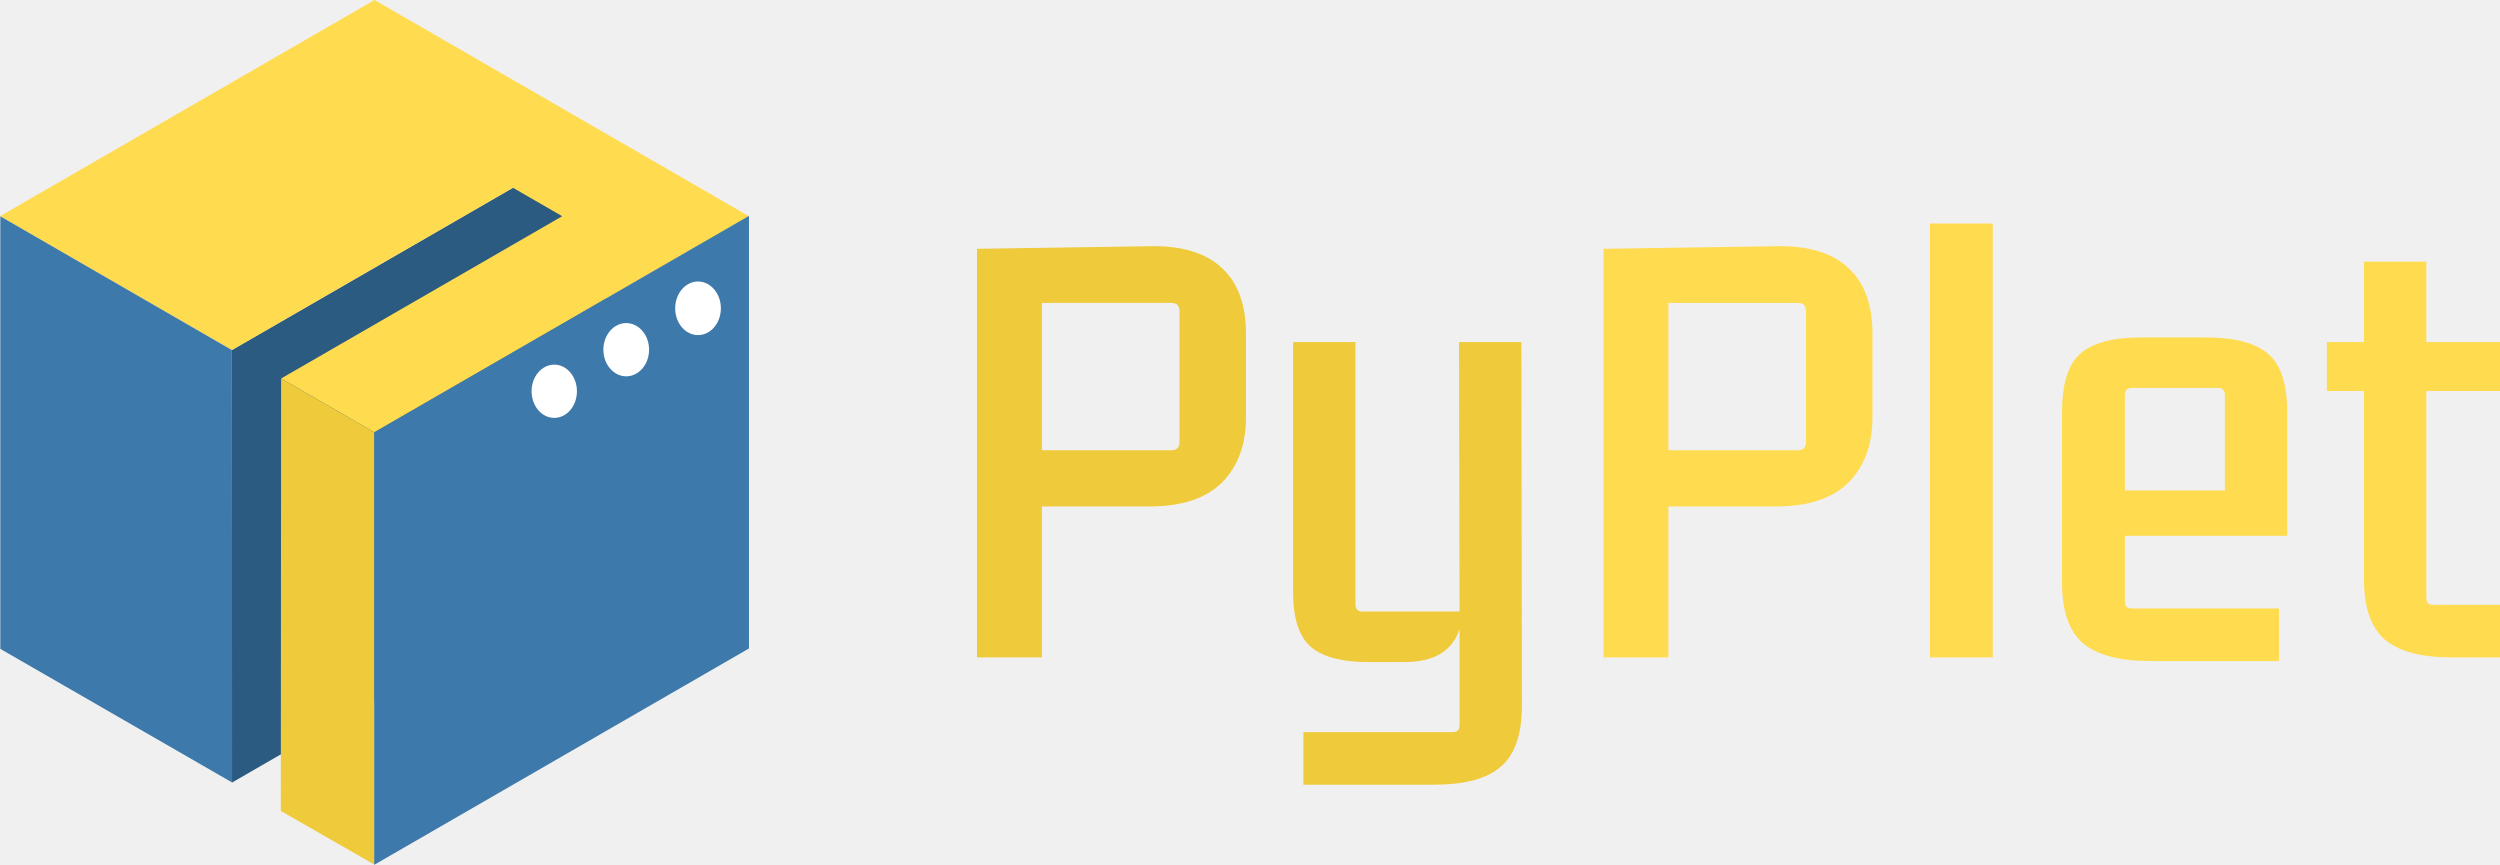
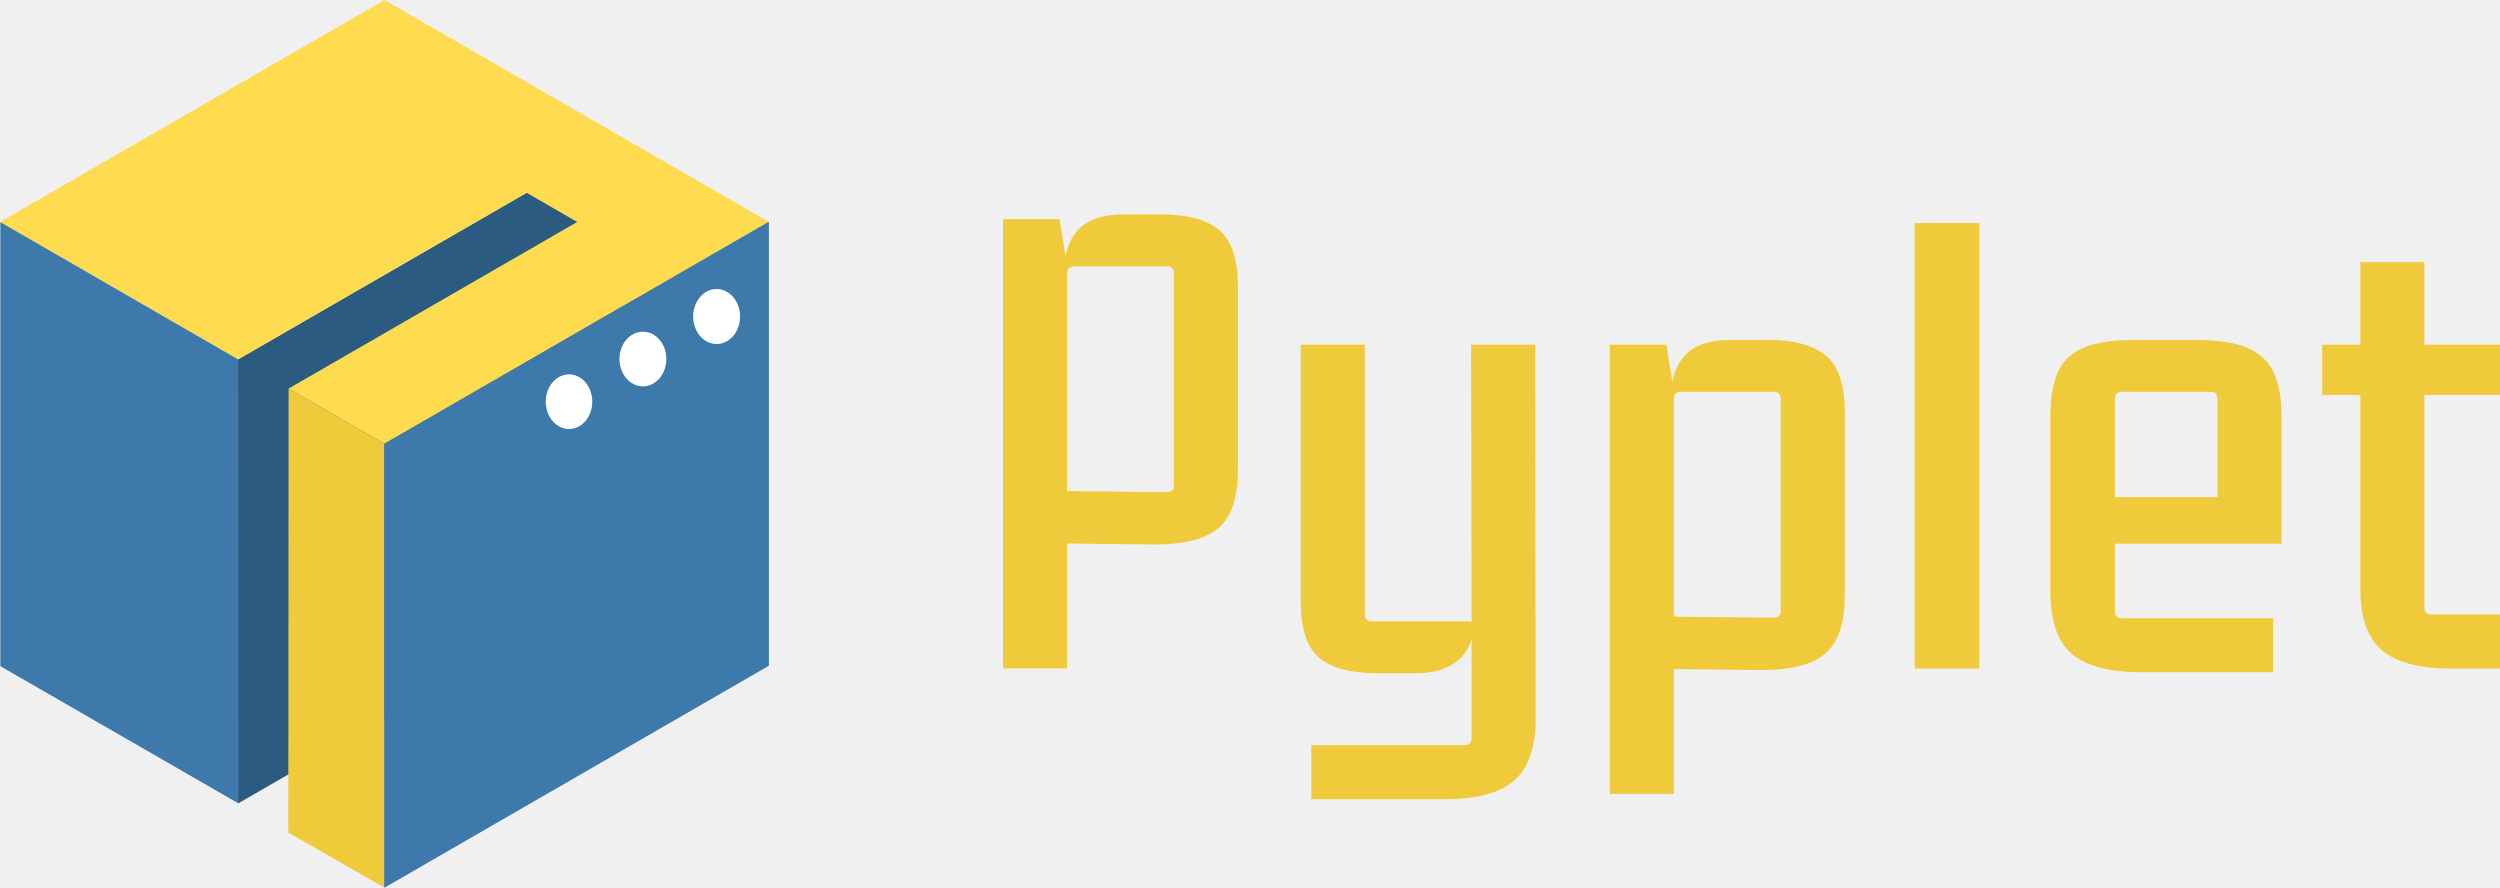
- <svg xmlns="http://www.w3.org/2000/svg" width="7277.427" height="2517" viewBox="0 0 7277.427 2517" fill="none" version="1.1" id="svg24" xml:space="preserve">
-   <defs id="defs28" />
-   <path d="M 2843.968,1913.751 V 724.251 l 502.5,-7.5 c 93,-2 163,19 210,63 47,43 70.5,107 70.5,192 v 243 c 0,80 -23.5,143.5 -70.5,190.5 -47,46 -117,69 -210,69 h -313.5 v 439.5 z m 565.5,-1032 h -376.5 v 429 h 376.5 c 16,0 24,-8 24,-24 V 905.751 c 0,-16 -8,-24 -24,-24 z m 839.23,1228.5 v -279 c -21,64 -74.5,96 -160.5,96 h -106.5 c -75,0 -130,-14.5 -165,-43.5 -35,-30 -52.5,-83 -52.5,-159 V 995.751 h 181.5 v 763.5 c 0,14 7,21 21,21 h 282 l -1.5,-784.5 h 181.5 l 1.5,1059 c 0,83 -20.5,142 -61.5,177 -40,35 -105,52.5 -195,52.5 h -379.5 v -153 h 435 c 13,0 19.5,-7 19.5,-21 z" fill="#efca3a" id="path20" />
-   <path d="M 4667.698,1913.751 V 724.251 l 502.5,-7.5 c 93,-2 163,19 210,63 47,43 70.5,107 70.5,192 v 243 c 0,80 -23.5,143.5 -70.5,190.5 -47,46 -117,69 -210,69 h -313.5 v 439.5 z m 565.5,-1032 h -376.5 v 429 h 376.5 c 16,0 24,-8 24,-24 V 905.751 c 0,-16 -8,-24 -24,-24 z m 384.73,1032 V 650.751 h 183 V 1913.751 Z m 642.55,10.5 c -91,0 -157,-17.5 -198,-52.5 -40,-35 -60,-94 -60,-177 v -493.5 c 0,-83 17.5,-140 52.5,-171 35,-32 95,-48 180,-48 h 184.5 c 86,0 147,16 183,48 37,31 55.5,88 55.5,171 v 358.5 h -472.5 v 192 c 0,13 6.5,19.5 19.5,19.5 h 429 v 153 z m -55.5,-795 c -13,0 -19.5,7 -19.5,21 v 277.5 h 291 v -277.5 c 0,-14 -6.5,-21 -19.5,-21 z m 1072.45,9 h -214.5 v 603 c 0,13 6.5,19.5 19.5,19.5 h 195 v 153 h -139.5 c -90,0 -155.5,-17.5 -196.5,-52.5 -40,-35 -60,-93.5 -60,-175.5 v -547.5 h -108 V 995.751 h 108 v -234 h 181.5 v 234 h 214.5 z" fill="#ffdb4f" id="path22" />
-   <g style="fill:none" id="g303">
-     <path d="M 1765.844,390.136 V 1648.406 l -1090.096,629.37 -0.803,-0.46 v -1258.28 L 1765.044,389.673 Z" fill="#2c5b81" id="path4" />
-     <path d="M 1090.1,0 2180.19,629.367 1090.1,1258.73 818.299,1101.81 1636.6,629.367 1493.24,546.597 674.938,1019.04 0,629.367 Z" fill="#ffdb4f" id="path6" />
-     <path d="m 1090.414,2516.668 0.022,-1257.752 -272.126,-157.108 -0.874,1258.789 272.618,156.326 z" fill="#efca3a" id="path8" />
-     <path d="M 0.947,1888.875 675.76,2277.794 674.947,1019.035 1.751,630.185 l -0.804,0.463 z" fill="#3d79aa" id="path10" />
-     <path d="M 2180.213,629.36 V 1887.63 l -1090.1,629.37 -0.8,-0.46 v -1258.28 l 1090.1,-629.363 z" fill="#3d79aa" id="path12" />
-     <ellipse cx="1613.424" cy="1138.966" rx="66" ry="77.5" fill="#ffffff" id="ellipse14" />
-     <ellipse cx="2031.924" cy="897.466" rx="66.5" ry="78" fill="#ffffff" id="ellipse16" />
-     <ellipse cx="1822.924" cy="1017.966" rx="66.5" ry="77.5" fill="#ffffff" id="ellipse18" />
-   </g>
+ <svg xmlns="http://www.w3.org/2000/svg" width="7088.63" height="2517" viewBox="0 0 7088.63 2517" fill="none" version="1.1" id="svg32">
+   <defs id="defs36" />
+   <path d="M 1765.84,390.135 V 1648.41 l -1090.092,629.37 -0.803,-0.46 V 1019.04 L 1765.04,389.672 Z" fill="#2c5b81" id="path4" />
+   <path d="M 1090.1,0 2180.19,629.367 1090.1,1258.73 818.299,1101.81 1636.6,629.367 1493.24,546.597 674.938,1019.04 0,629.367 Z" fill="#ffdb4f" id="path6" />
+   <path d="m 1090.41,2516.67 0.03,-1257.75 -272.13,-157.11 -0.874,1258.79 272.614,156.32 z" fill="#efca3a" id="path8" />
+   <path d="M 0.947,1888.87 675.76,2277.79 674.947,1019.03 1.751,630.185 0.947,630.648 Z" fill="#3d79aa" id="path10" />
+   <path d="m 2180.21,629.36 v 1258.27 l -1090.1,629.37 -0.8,-0.46 V 1258.26 l 1090.1,-629.363 z" fill="#3d79aa" id="path12" />
+   <path d="m 1613.42,1216.47 c 36.45,0 66,-34.7 66,-77.5 0,-42.81 -29.55,-77.5 -66,-77.5 -36.45,0 -66,34.69 -66,77.5 0,42.8 29.55,77.5 66,77.5 z" fill="#ffffff" id="path14" />
+   <path d="m 2031.92,975.466 c 36.73,0 66.5,-34.922 66.5,-78 0,-43.079 -29.77,-78 -66.5,-78 -36.72,0 -66.5,34.921 -66.5,78 0,43.078 29.78,78 66.5,78 z" fill="#ffffff" id="path16" />
+   <path d="m 1822.92,1095.47 c 36.73,0 66.5,-34.7 66.5,-77.5 0,-42.807 -29.77,-77.504 -66.5,-77.504 -36.72,0 -66.5,34.697 -66.5,77.504 0,42.8 29.78,77.5 66.5,77.5 z" fill="#ffffff" id="path18" />
+   <path d="M 2844,1895 V 621.5 h 160.5 l 16.5,105 c 8,-39 25,-68.5 51,-88.5 27,-20 65,-30 114,-30 h 105 c 76,0 131.5,15 166.5,45 35,30 52.5,83 52.5,159 v 517.5 c 0,81 -18.5,137 -55.5,168 -36,31 -97,46.5 -183,46.5 l -246,-3 v 354 z M 3025.5,776 v 616.5 l 283.5,3 c 13,0 19.5,-6.5 19.5,-19.5 V 776 c 0,-14 -6.5,-21 -19.5,-21 h -262.5 c -14,0 -21,7 -21,21 z" fill="#efca3a" id="path20" />
+   <path d="m 7088.63,1120 h -214.5 v 603 c 0,13 6.5,19.5 19.5,19.5 h 195 v 153 h -139.5 c -90,0 -155.5,-17.5 -196.5,-52.5 -40,-35 -60,-93.5 -60,-175.5 V 1120 h -108 V 977.5 h 108 v -234 h 181.5 v 234 h 214.5 z" fill="#efca3a" id="path22" />
+   <path d="m 6071.68,1906 c -91,0 -157,-17.5 -198,-52.5 -40,-35 -60,-94 -60,-177 V 1183 c 0,-83 17.5,-140 52.5,-171 35,-32 95,-48 180,-48 h 184.5 c 86,0 147,16 183,48 37,31 55.5,88 55.5,171 v 358.5 h -472.5 v 192 c 0,13 6.5,19.5 19.5,19.5 h 429 v 153 z m -55.5,-795 c -13,0 -19.5,7 -19.5,21 v 277.5 h 291 V 1132 c 0,-14 -6.5,-21 -19.5,-21 z" fill="#efca3a" id="path24" />
+   <path d="m 5429.12,1895.5 v -1263 h 183 v 1263 z" fill="#efca3a" id="path26" />
+   <path d="M 4564.69,2251 V 977.5 h 160.5 l 16.5,105 c 8,-39 25,-68.5 51,-88.5 27,-20 65,-30 114,-30 h 105 c 76,0 131.5,15 166.5,45 35,30 52.5,83 52.5,159 v 517.5 c 0,81 -18.5,137 -55.5,168 -36,31 -97,46.5 -183,46.5 l -246,-3 v 354 z m 181.5,-1119 v 616.5 l 283.5,3 c 13,0 19.5,-6.5 19.5,-19.5 v -600 c 0,-14 -6.5,-21 -19.5,-21 h -262.5 c -14,0 -21,7 -21,21 z" fill="#efca3a" id="path28" />
+   <path d="m 4172.69,2092 v -279 c -21,64 -74.5,96 -160.5,96 h -106.5 c -75,0 -130,-14.5 -165,-43.5 -35,-30 -52.5,-83 -52.5,-159 v -729 h 181.5 V 1741 c 0,14 7,21 21,21 h 282 l -1.5,-784.5 h 181.5 l 1.5,1059 c 0,83 -20.5,142 -61.5,177 -40,35 -105,52.5 -195,52.5 h -379.5 v -153 h 435 c 13,0 19.5,-7 19.5,-21 z" fill="#efca3a" id="path30" />
</svg>
